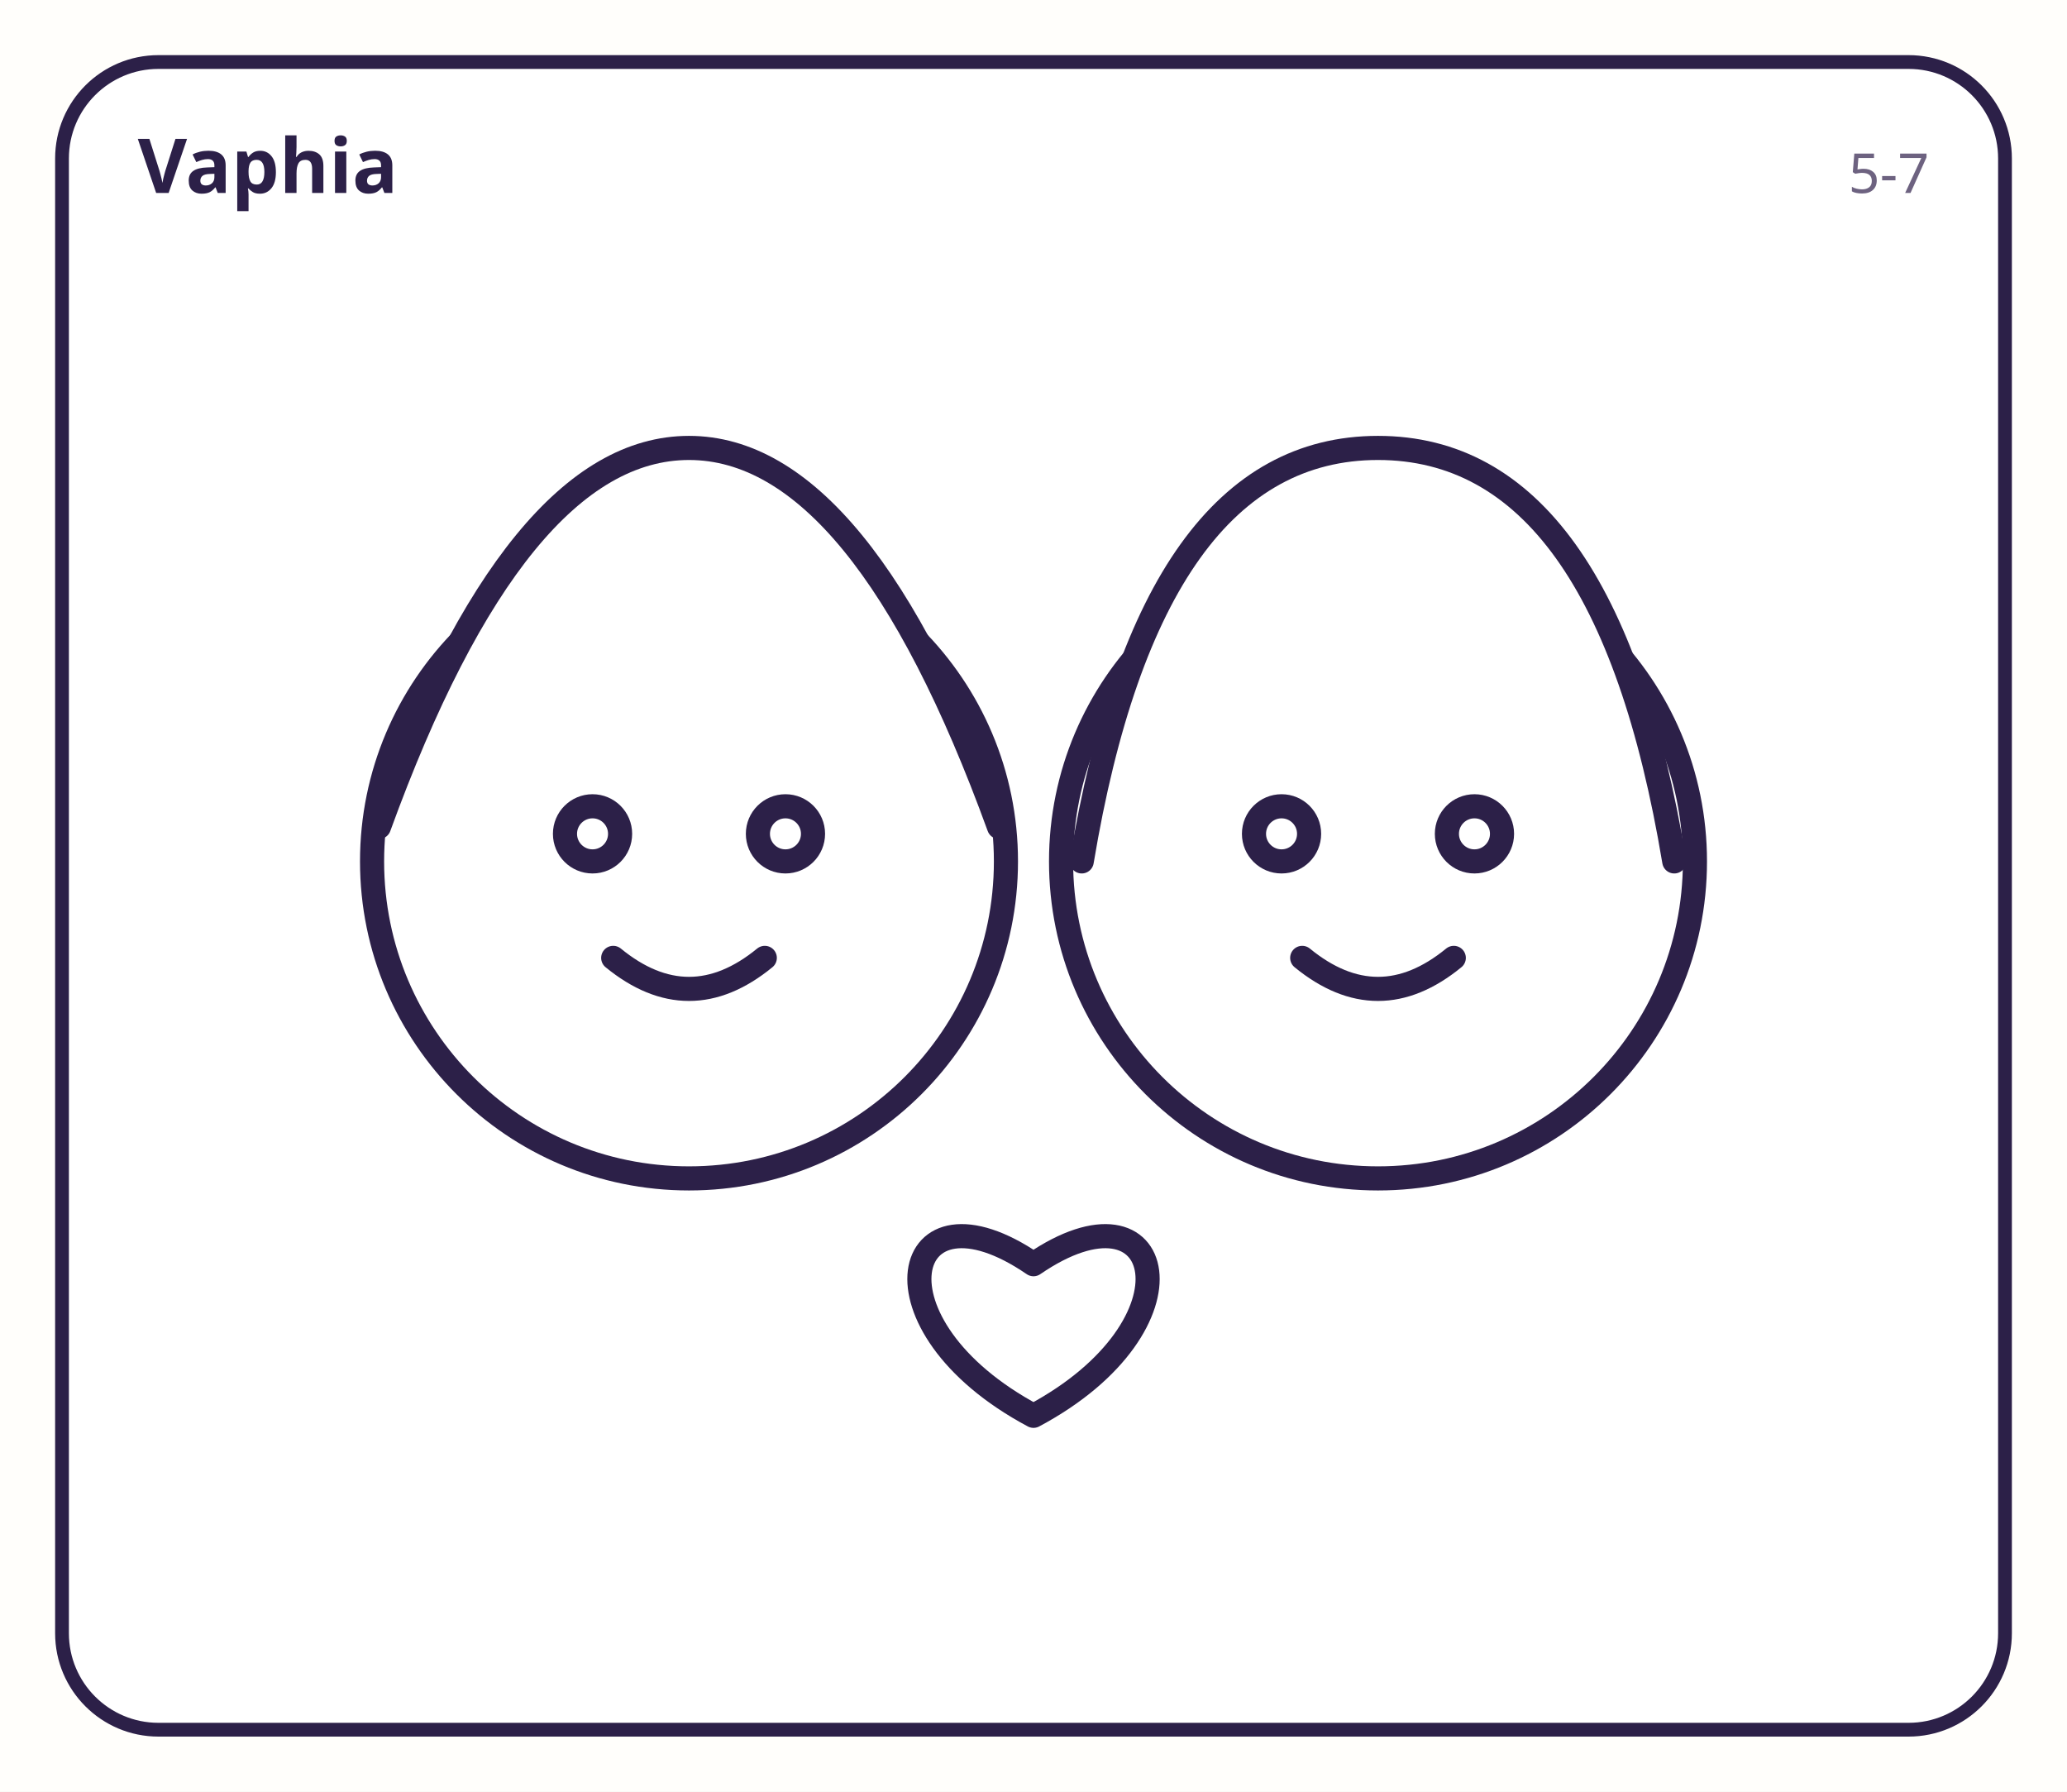
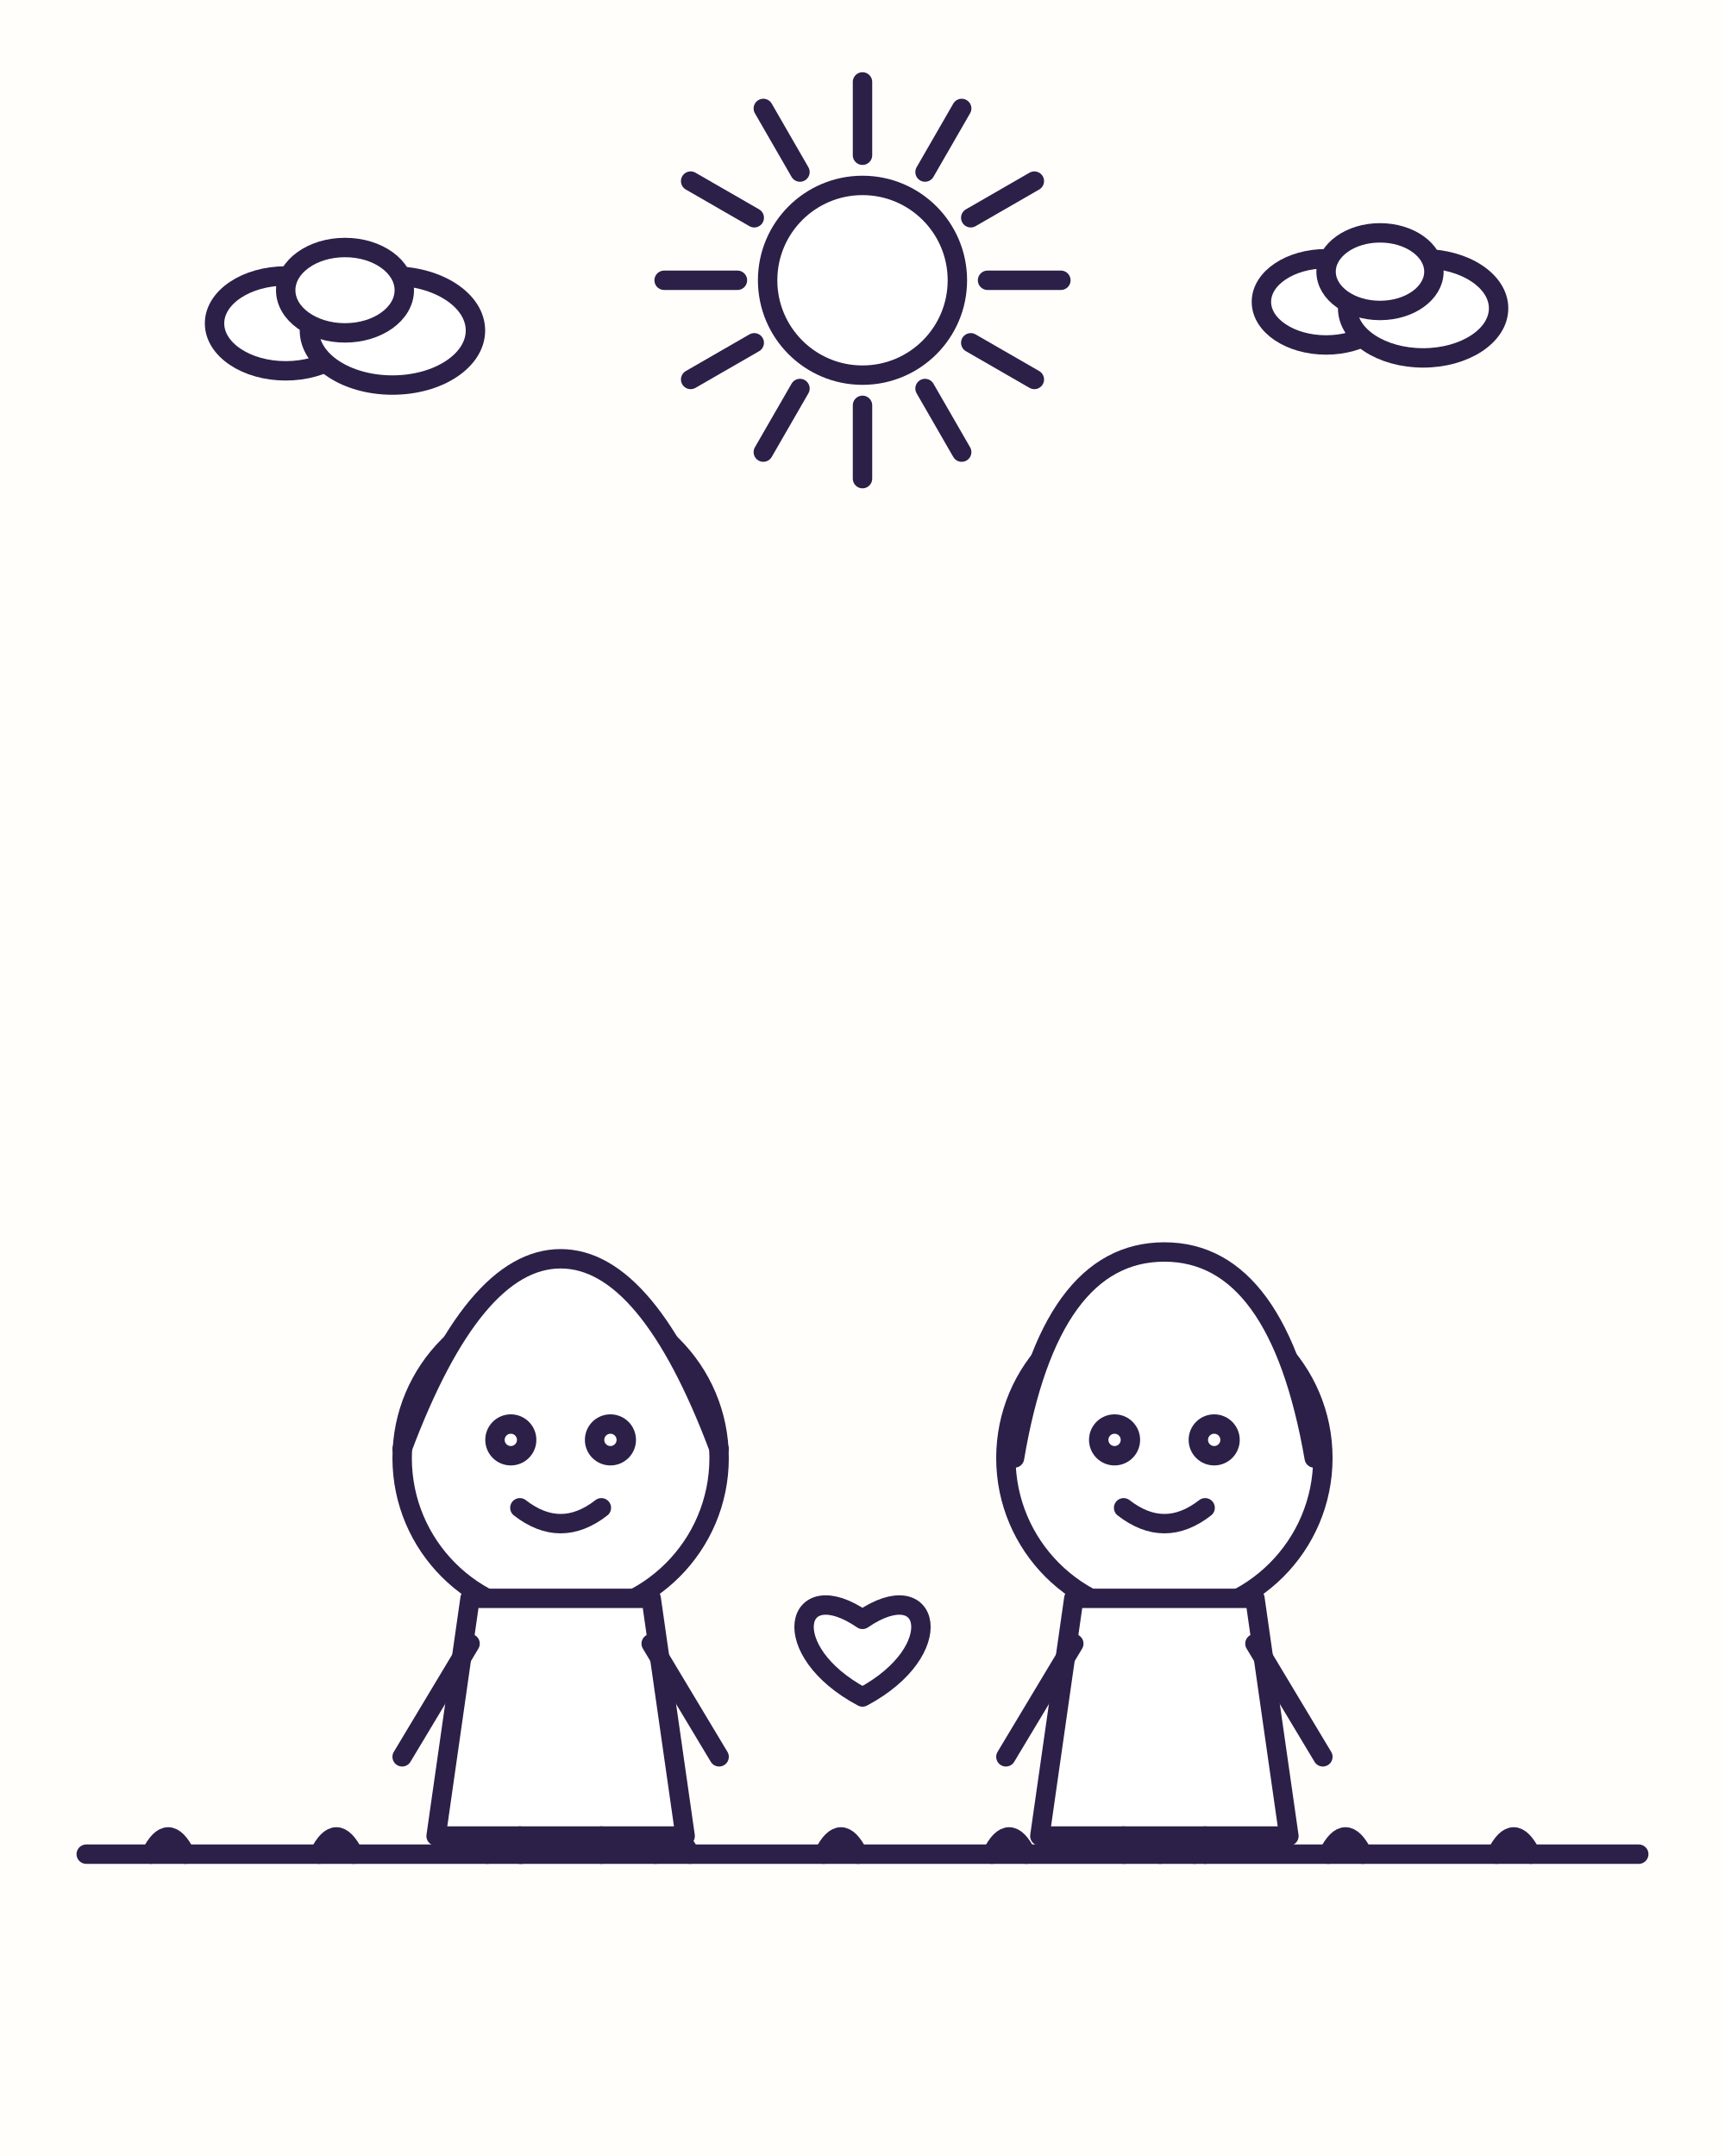
- <svg xmlns="http://www.w3.org/2000/svg" viewBox="0 0 600 520" role="img" aria-label="Sisters Hold Hands">
-   <rect width="600" height="520" fill="#fffefb" />
-   <rect x="18" y="18" width="564" height="484" rx="28" fill="#fff" stroke="#2c2048" stroke-width="4" />
-   <text x="40" y="56" font-family="Nunito, ui-rounded, sans-serif" font-size="22" font-weight="800" fill="#2c2048">Vaphia</text>
-   <text x="560" y="56" text-anchor="end" font-family="Nunito, ui-rounded, sans-serif" font-size="16" fill="#6d6280">5-7</text>
-   <g fill="#fff" stroke="#2c2048" stroke-linejoin="round" stroke-linecap="round" stroke-width="7">
-     <circle cx="200" cy="250" r="92" />
-     <path d="M110 240 q40 -110 90 -110 q50 0 90 110" />
-     <circle cx="172" cy="242" r="8" />
-     <circle cx="228" cy="242" r="8" />
-     <path d="M178 278 q22 18 44 0" fill="none" />
-     <circle cx="400" cy="250" r="92" />
-     <path d="M314 250 q20 -120 86 -120 q66 0 86 120" />
-     <circle cx="372" cy="242" r="8" />
-     <circle cx="428" cy="242" r="8" />
-     <path d="M378 278 q22 18 44 0" fill="none" />
-     <path d="M300 410.9 C250.5 384.5, 261.5 340.5, 300 366.9 C338.5 340.5, 349.5 384.5, 300 410.9 Z" />
+ <svg xmlns="http://www.w3.org/2000/svg" viewBox="0 0 800 1000" role="img" aria-label="Sisters Hold Hands">
+   <rect width="800" height="1000" fill="#fffefb" />
+   <g fill="#fff" stroke="#2c2048" stroke-linejoin="round" stroke-linecap="round" stroke-width="9">
+     <circle cx="400" cy="130" r="44" />
+     <line x1="458.0" y1="130.0" x2="492.0" y2="130.0" />
+     <line x1="450.2" y1="159.0" x2="479.7" y2="176.0" />
+     <line x1="429.0" y1="180.2" x2="446.0" y2="209.7" />
+     <line x1="400.0" y1="188.0" x2="400.0" y2="222.0" />
+     <line x1="371.0" y1="180.2" x2="354.0" y2="209.7" />
+     <line x1="349.8" y1="159.0" x2="320.3" y2="176.0" />
+     <line x1="342.0" y1="130.0" x2="308.0" y2="130.0" />
+     <line x1="349.8" y1="101.0" x2="320.3" y2="84.0" />
+     <line x1="371.0" y1="79.8" x2="354.0" y2="50.3" />
+     <line x1="400.0" y1="72.0" x2="400.0" y2="38.0" />
+     <line x1="429.0" y1="79.8" x2="446.0" y2="50.3" />
+     <line x1="450.2" y1="101.0" x2="479.7" y2="84.0" />
+     <ellipse cx="132.5" cy="150" rx="33.0" ry="22.0" />
+     <ellipse cx="182.0" cy="153.3" rx="38.5" ry="25.3" />
+     <ellipse cx="160" cy="134.6" rx="27.5" ry="19.8" />
+     <ellipse cx="615.0" cy="140" rx="30.0" ry="20.0" />
+     <ellipse cx="660.0" cy="143.0" rx="35.0" ry="23.0" />
+     <ellipse cx="640" cy="126.0" rx="25.0" ry="18.0" />
+     <circle cx="260" cy="676.25" r="73.5" />
+     <path d="M186.5 672.05 q33.075 -88.2 73.5 -88.2 q40.425 0 73.5 88.2" />
+     <circle cx="236.9" cy="667.85" r="7.35" />
+     <circle cx="283.1" cy="667.85" r="7.35" />
+     <path d="M241.1 699.35 q18.9 14.7 37.8 0" fill="none" />
+     <path d="M218.0 741.35 L202.25 851.6 h115.5 L302.0 741.35 Z" />
+     <line x1="241.1" y1="851.6" x2="241.1" y2="860" />
+     <line x1="278.9" y1="851.6" x2="278.9" y2="860" />
+     <line x1="218.0" y1="762.35" x2="186.5" y2="814.85" />
+     <line x1="302.0" y1="762.35" x2="333.5" y2="814.85" />
+     <circle cx="540" cy="676.25" r="73.5" />
+     <path d="M470.5 676.25 q16.17 -95.55 69.5 -95.55 q52.92 0 69.5 95.55" />
+     <circle cx="516.9" cy="667.85" r="7.35" />
+     <circle cx="563.1" cy="667.85" r="7.35" />
+     <path d="M521.1 699.35 q18.9 14.7 37.8 0" fill="none" />
+     <path d="M498.0 741.35 L482.25 851.6 h115.5 L582.0 741.35 Z" />
+     <line x1="521.1" y1="851.6" x2="521.1" y2="860" />
+     <line x1="558.9" y1="851.6" x2="558.9" y2="860" />
+     <line x1="498.0" y1="762.35" x2="466.5" y2="814.85" />
+     <line x1="582.0" y1="762.35" x2="613.5" y2="814.85" />
+     <path d="M400 787.1 C359.5 765.5, 368.5 729.5, 400 751.1 C431.5 729.5, 440.5 765.5, 400 787.1 Z" />
+     <line x1="40" y1="860" x2="760" y2="860" />
+     <path d="M70 860 q8 -16 16 0" fill="none" />
+     <path d="M148 860 q8 -16 16 0" fill="none" />
+     <path d="M226 860 q8 -16 16 0" fill="none" />
+     <path d="M304 860 q8 -16 16 0" fill="none" />
+     <path d="M382 860 q8 -16 16 0" fill="none" />
+     <path d="M460 860 q8 -16 16 0" fill="none" />
+     <path d="M538 860 q8 -16 16 0" fill="none" />
+     <path d="M616 860 q8 -16 16 0" fill="none" />
+     <path d="M694 860 q8 -16 16 0" fill="none" />
  </g>
</svg>
